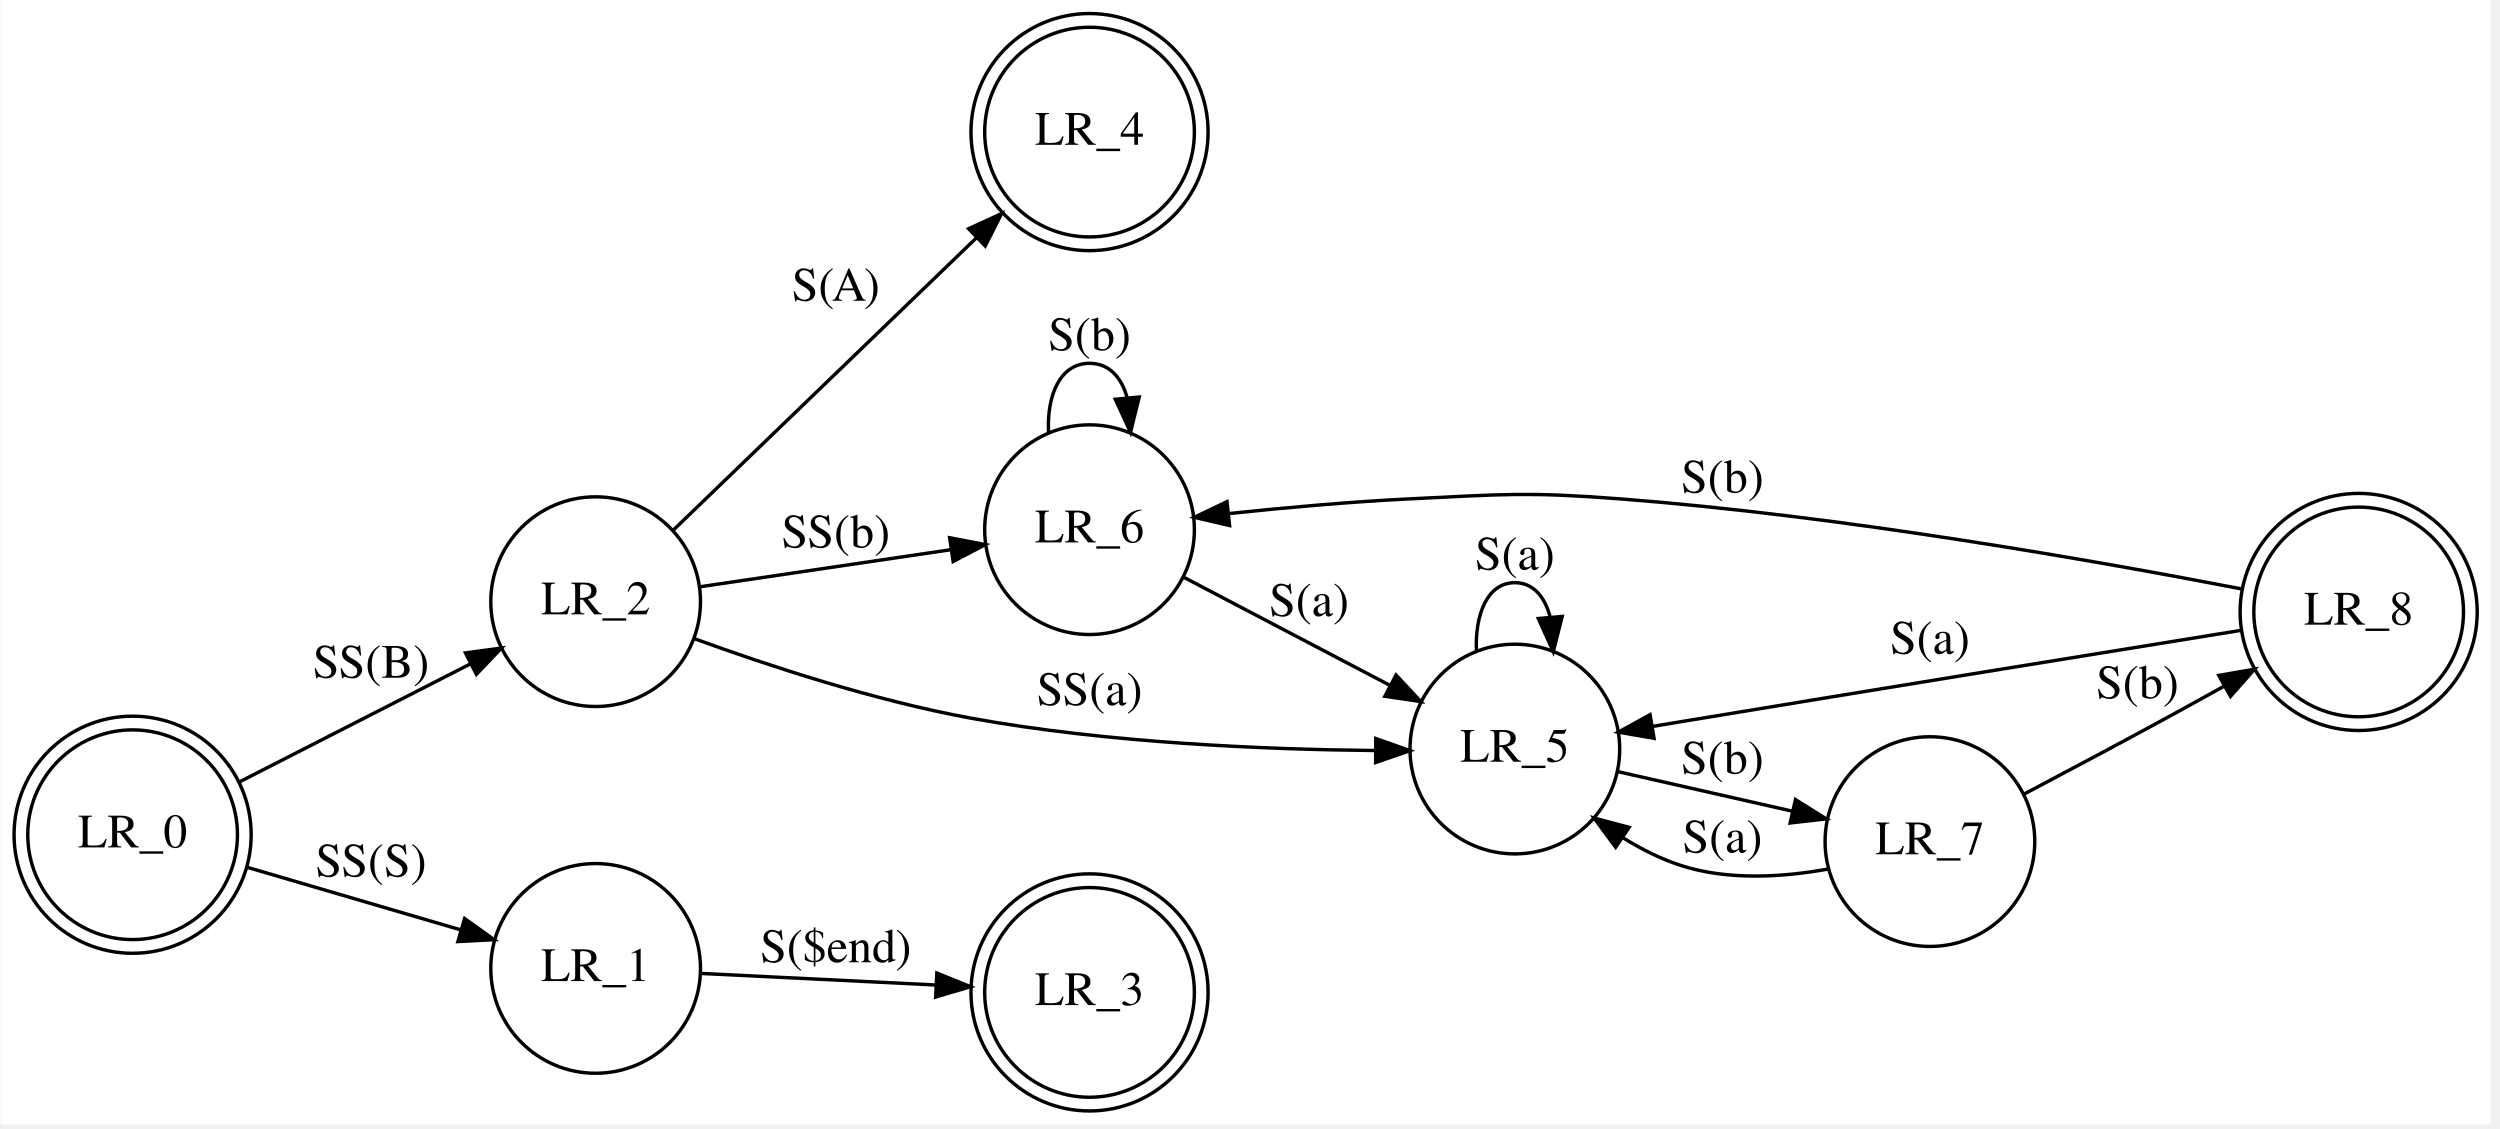
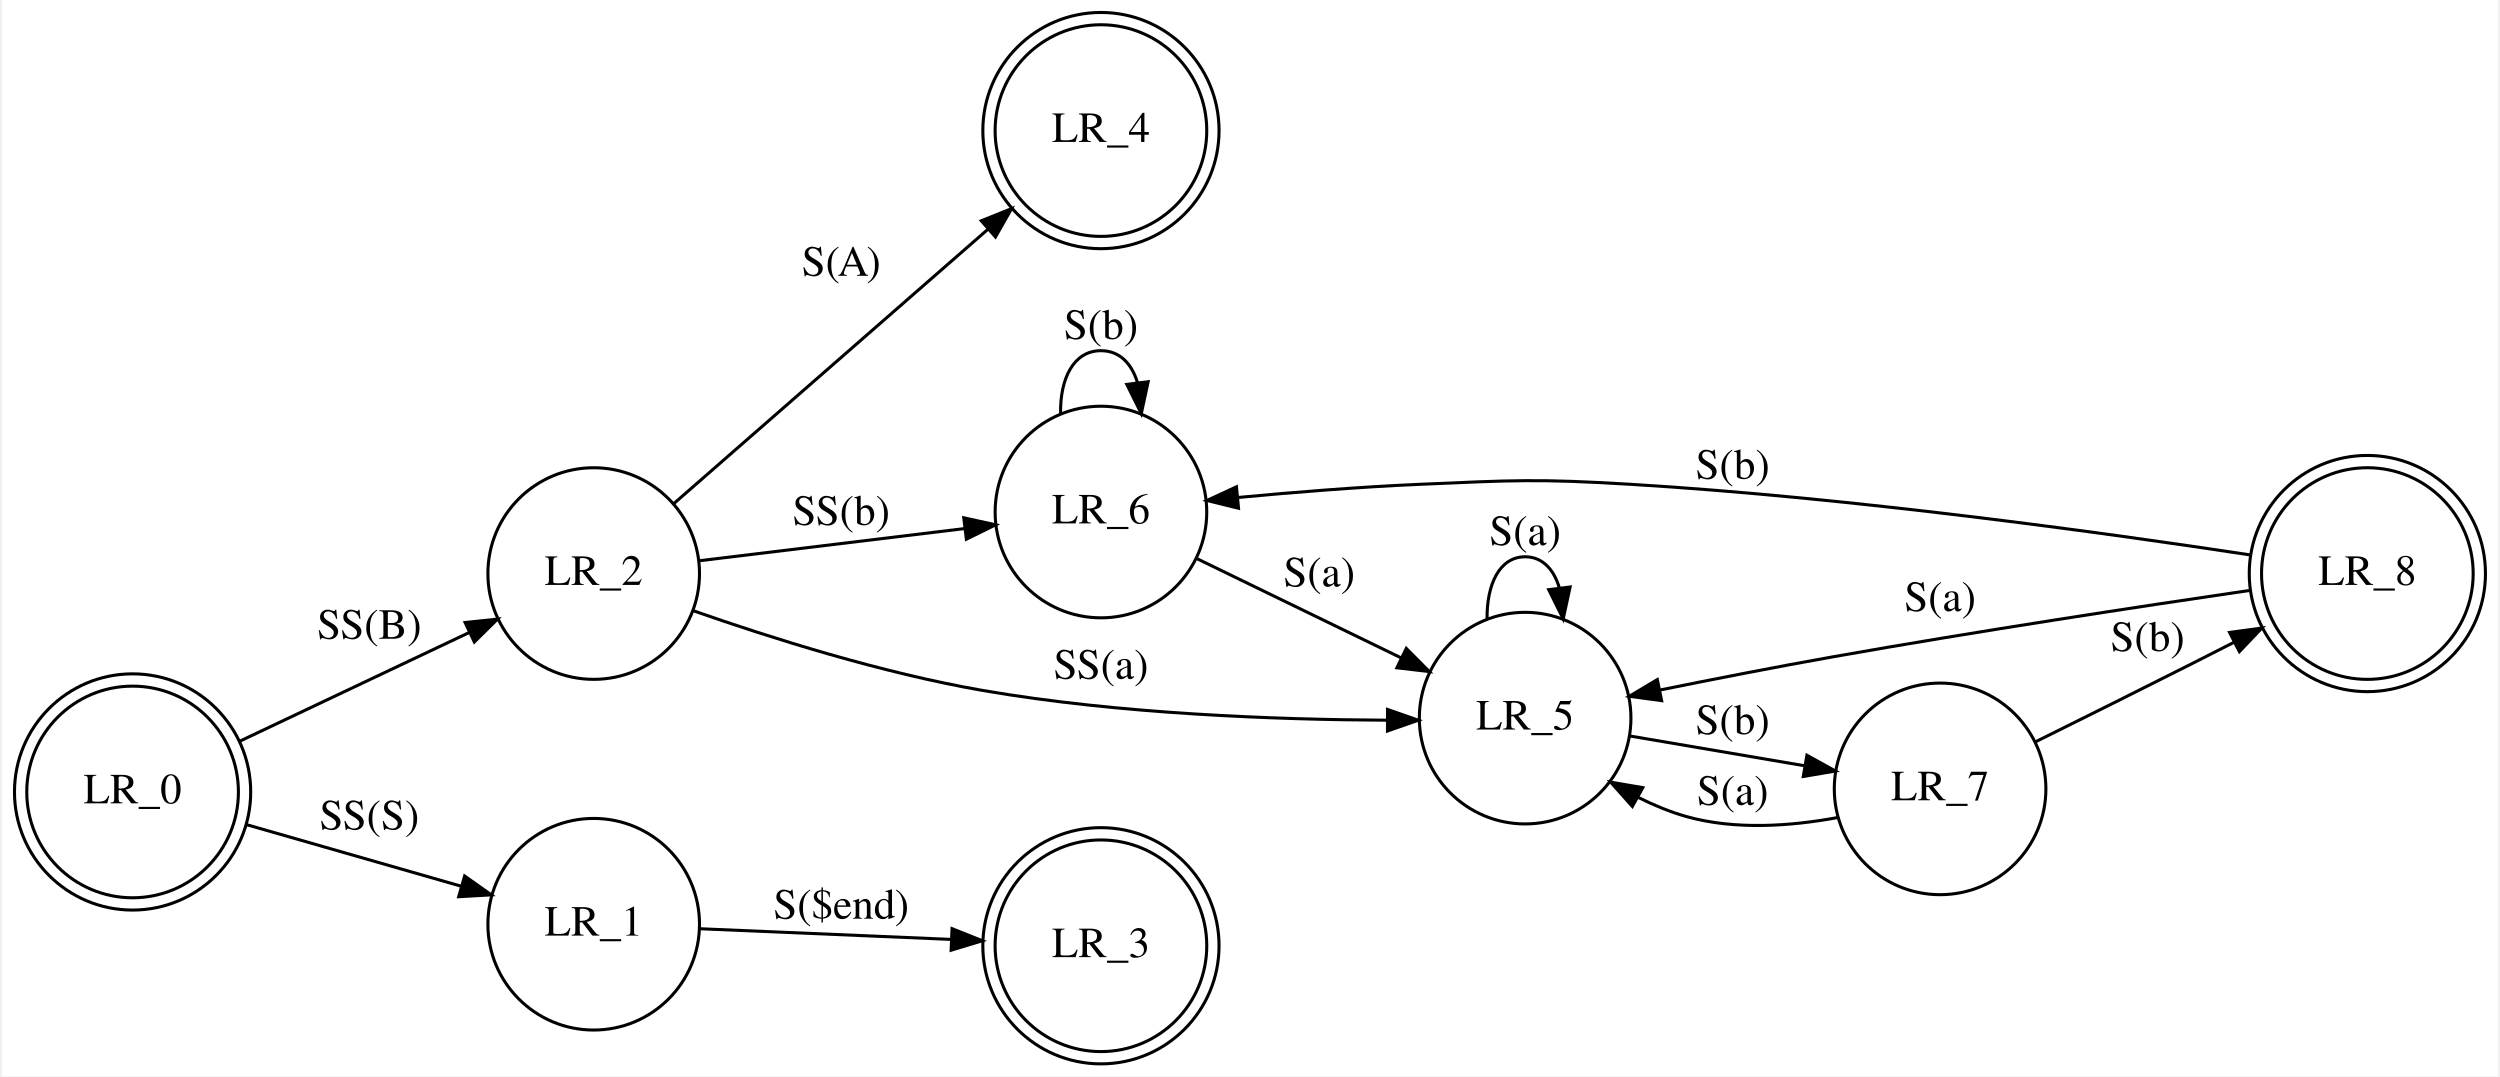
- <svg xmlns="http://www.w3.org/2000/svg" width="576pt" height="260pt" viewBox="0.00 0.00 576.00 260.10">
-   <g id="graph0" class="graph" transform="scale(0.79 0.79) rotate(0) translate(4 324.09)">
-     <polygon fill="white" stroke="transparent" points="-4,4 -4,-324.09 722.57,-324.09 722.57,4 -4,4" />
+ <svg xmlns="http://www.w3.org/2000/svg" width="576pt" height="248pt" viewBox="0.00 0.00 576.00 248.40">
+   <g id="graph0" class="graph" transform="scale(.7099 .7099) rotate(0) translate(4 345.8939)">
+     <polygon fill="#ffffff" stroke="transparent" points="-4,4 -4,-345.894 807.363,-345.894 807.363,4 -4,4" />
    <g id="node1" class="node">
-       <ellipse fill="none" stroke="black" cx="34.55" cy="-80.55" rx="30.59" ry="30.59" />
-       <ellipse fill="none" stroke="black" cx="34.55" cy="-80.55" rx="34.59" ry="34.59" />
-       <text text-anchor="middle" x="34.55" y="-76.85" font-family="Times,serif" font-size="14.00">LR_0</text>
+       <ellipse fill="none" stroke="#000000" cx="38.447" cy="-88.447" rx="34.4" ry="34.4" />
+       <ellipse fill="none" stroke="#000000" cx="38.447" cy="-88.447" rx="38.394" ry="38.394" />
+       <text text-anchor="middle" x="38.447" y="-84.747" font-family="Times,serif" font-size="14.00" fill="#000000">LR_0</text>
    </g>
    <g id="node5" class="node">
-       <ellipse fill="none" stroke="black" cx="169.64" cy="-148.55" rx="30.59" ry="30.59" />
-       <text text-anchor="middle" x="169.64" y="-144.85" font-family="Times,serif" font-size="14.00">LR_2</text>
+       <ellipse fill="none" stroke="#000000" cx="188.341" cy="-159.447" rx="34.394" ry="34.394" />
+       <text text-anchor="middle" x="188.341" y="-155.747" font-family="Times,serif" font-size="14.00" fill="#000000">LR_2</text>
    </g>
    <g id="edge1" class="edge">
-       <path fill="none" stroke="black" d="M65.75,-95.98C85.79,-106.22 112.18,-119.7 133.21,-130.45" />
-       <polygon fill="black" stroke="black" points="131.67,-133.59 142.16,-135.02 134.85,-127.35 131.67,-133.59" />
-       <text text-anchor="middle" x="104.09" y="-126.35" font-family="Times,serif" font-size="14.00">SS(B)</text>
+       <path fill="none" stroke="#000000" d="M73.212,-104.914C95.484,-115.463 124.477,-129.196 147.795,-140.242" />
+       <polygon fill="#000000" stroke="#000000" points="146.542,-143.521 157.078,-144.639 149.539,-137.195 146.542,-143.521" />
+       <text text-anchor="middle" x="115.394" y="-138.247" font-family="Times,serif" font-size="14.00" fill="#000000">SS(B)</text>
    </g>
    <g id="node6" class="node">
-       <ellipse fill="none" stroke="black" cx="169.64" cy="-41.55" rx="30.59" ry="30.59" />
-       <text text-anchor="middle" x="169.64" y="-37.85" font-family="Times,serif" font-size="14.00">LR_1</text>
+       <ellipse fill="none" stroke="#000000" cx="188.341" cy="-45.447" rx="34.394" ry="34.394" />
+       <text text-anchor="middle" x="188.341" y="-41.747" font-family="Times,serif" font-size="14.00" fill="#000000">LR_1</text>
    </g>
    <g id="edge2" class="edge">
-       <path fill="none" stroke="black" d="M68.11,-71.01C86.93,-65.49 110.73,-58.52 130.44,-52.74" />
-       <polygon fill="black" stroke="black" points="131.42,-56.1 140.03,-49.93 129.45,-49.38 131.42,-56.1" />
-       <text text-anchor="middle" x="104.09" y="-68.35" font-family="Times,serif" font-size="14.00">SS(S)</text>
+       <path fill="none" stroke="#000000" d="M75.499,-77.818C96.625,-71.757 123.202,-64.133 145.256,-57.807" />
+       <polygon fill="#000000" stroke="#000000" points="146.388,-61.123 155.035,-55.001 144.458,-54.395 146.388,-61.123" />
+       <text text-anchor="middle" x="115.394" y="-76.247" font-family="Times,serif" font-size="14.00" fill="#000000">SS(S)</text>
    </g>
    <g id="node2" class="node">
-       <ellipse fill="none" stroke="black" cx="313.74" cy="-34.55" rx="30.59" ry="30.59" />
-       <ellipse fill="none" stroke="black" cx="313.74" cy="-34.55" rx="34.59" ry="34.59" />
-       <text text-anchor="middle" x="313.74" y="-30.85" font-family="Times,serif" font-size="14.00">LR_3</text>
+       <ellipse fill="none" stroke="#000000" cx="353.235" cy="-38.447" rx="34.4" ry="34.4" />
+       <ellipse fill="none" stroke="#000000" cx="353.235" cy="-38.447" rx="38.394" ry="38.394" />
+       <text text-anchor="middle" x="353.235" y="-34.747" font-family="Times,serif" font-size="14.00" fill="#000000">LR_3</text>
    </g>
    <g id="node3" class="node">
-       <ellipse fill="none" stroke="black" cx="313.74" cy="-285.55" rx="30.59" ry="30.59" />
-       <ellipse fill="none" stroke="black" cx="313.74" cy="-285.55" rx="34.59" ry="34.59" />
-       <text text-anchor="middle" x="313.74" y="-281.85" font-family="Times,serif" font-size="14.00">LR_4</text>
+       <ellipse fill="none" stroke="#000000" cx="353.235" cy="-303.447" rx="34.4" ry="34.4" />
+       <ellipse fill="none" stroke="#000000" cx="353.235" cy="-303.447" rx="38.394" ry="38.394" />
+       <text text-anchor="middle" x="353.235" y="-299.747" font-family="Times,serif" font-size="14.00" fill="#000000">LR_4</text>
    </g>
    <g id="node4" class="node">
-       <ellipse fill="none" stroke="black" cx="684.02" cy="-145.55" rx="30.59" ry="30.59" />
-       <ellipse fill="none" stroke="black" cx="684.02" cy="-145.55" rx="34.59" ry="34.59" />
-       <text text-anchor="middle" x="684.02" y="-141.85" font-family="Times,serif" font-size="14.00">LR_8</text>
+       <ellipse fill="none" stroke="#000000" cx="764.916" cy="-159.447" rx="34.4" ry="34.4" />
+       <ellipse fill="none" stroke="#000000" cx="764.916" cy="-159.447" rx="38.394" ry="38.394" />
+       <text text-anchor="middle" x="764.916" y="-155.747" font-family="Times,serif" font-size="14.00" fill="#000000">LR_8</text>
    </g>
    <g id="node7" class="node">
-       <ellipse fill="none" stroke="black" cx="313.74" cy="-169.55" rx="30.59" ry="30.59" />
-       <text text-anchor="middle" x="313.74" y="-165.85" font-family="Times,serif" font-size="14.00">LR_6</text>
+       <ellipse fill="none" stroke="#000000" cx="353.235" cy="-179.447" rx="34.394" ry="34.394" />
+       <text text-anchor="middle" x="353.235" y="-175.747" font-family="Times,serif" font-size="14.00" fill="#000000">LR_6</text>
    </g>
    <g id="edge13" class="edge">
-       <path fill="none" stroke="black" d="M650.11,-152.21C608.14,-160.33 533.23,-173.59 468.38,-178.55 441.3,-180.62 434.4,-179.86 407.28,-178.55 389.96,-177.71 370.87,-175.99 354.55,-174.27" />
-       <polygon fill="black" stroke="black" points="354.6,-170.76 344.28,-173.16 353.84,-177.72 354.6,-170.76" />
-       <text text-anchor="middle" x="498.38" y="-180.35" font-family="Times,serif" font-size="14.00">S(b)</text>
+       <path fill="none" stroke="#000000" d="M726.909,-165.489C679.808,-172.644 597.019,-184.134 525.576,-188.447 495.012,-190.292 487.272,-189.775 456.682,-188.447 437.32,-187.606 415.978,-185.885 397.733,-184.17" />
+       <polygon fill="#000000" stroke="#000000" points="397.959,-180.676 387.668,-183.196 397.285,-187.643 397.959,-180.676" />
+       <text text-anchor="middle" x="558.576" y="-190.247" font-family="Times,serif" font-size="14.00" fill="#000000">S(b)</text>
    </g>
    <g id="node8" class="node">
-       <ellipse fill="none" stroke="black" cx="437.83" cy="-105.55" rx="30.59" ry="30.59" />
-       <text text-anchor="middle" x="437.83" y="-101.85" font-family="Times,serif" font-size="14.00">LR_5</text>
+       <ellipse fill="none" stroke="#000000" cx="491.129" cy="-112.447" rx="34.394" ry="34.394" />
+       <text text-anchor="middle" x="491.129" y="-108.747" font-family="Times,serif" font-size="14.00" fill="#000000">LR_5</text>
    </g>
    <g id="edge14" class="edge">
-       <path fill="none" stroke="black" d="M649.61,-140.17C610.48,-133.85 543.71,-123.03 486.38,-113.55 483.68,-113.1 480.9,-112.64 478.1,-112.17" />
-       <polygon fill="black" stroke="black" points="478.44,-108.68 468,-110.48 477.28,-115.58 478.44,-108.68" />
-       <text text-anchor="middle" x="558.93" y="-133.35" font-family="Times,serif" font-size="14.00">S(a)</text>
+       <path fill="none" stroke="#000000" d="M726.627,-153.955C691.452,-148.797 637.908,-140.664 591.576,-132.447 572.989,-129.15 552.543,-125.148 534.977,-121.593" />
+       <polygon fill="#000000" stroke="#000000" points="535.5,-118.128 525.003,-119.56 534.102,-124.987 535.5,-118.128" />
+       <text text-anchor="middle" x="626.023" y="-147.247" font-family="Times,serif" font-size="14.00" fill="#000000">S(a)</text>
    </g>
    <g id="edge6" class="edge">
-       <path fill="none" stroke="black" d="M192.22,-169.35C215.78,-192.07 253.75,-228.68 280.77,-254.73" />
-       <polygon fill="black" stroke="black" points="278.45,-257.36 288.08,-261.78 283.31,-252.32 278.45,-257.36" />
-       <text text-anchor="middle" x="239.69" y="-236.35" font-family="Times,serif" font-size="14.00">S(A)</text>
+       <path fill="none" stroke="#000000" d="M214.469,-182.264C242.012,-206.317 285.617,-244.398 316.59,-271.446" />
+       <polygon fill="#000000" stroke="#000000" points="314.341,-274.128 324.175,-278.07 318.945,-268.856 314.341,-274.128" />
+       <text text-anchor="middle" x="268.788" y="-256.247" font-family="Times,serif" font-size="14.00" fill="#000000">S(A)</text>
    </g>
    <g id="edge4" class="edge">
-       <path fill="none" stroke="black" d="M200.08,-152.9C221.23,-156.02 249.97,-160.27 273.13,-163.69" />
-       <polygon fill="black" stroke="black" points="272.93,-167.2 283.33,-165.2 273.95,-160.28 272.93,-167.2" />
-       <text text-anchor="middle" x="239.69" y="-164.35" font-family="Times,serif" font-size="14.00">SS(b)</text>
+       <path fill="none" stroke="#000000" d="M222.908,-163.64C247.946,-166.677 282,-170.807 309.019,-174.084" />
+       <polygon fill="#000000" stroke="#000000" points="308.647,-177.565 318.996,-175.294 309.49,-170.615 308.647,-177.565" />
+       <text text-anchor="middle" x="268.788" y="-175.247" font-family="Times,serif" font-size="14.00" fill="#000000">SS(b)</text>
    </g>
    <g id="edge5" class="edge">
-       <path fill="none" stroke="black" d="M198.28,-137.81C219.94,-129.91 251.02,-119.68 279.19,-114.55 318.8,-107.33 364.86,-105.43 396.92,-105.12" />
-       <polygon fill="black" stroke="black" points="397.25,-108.62 407.23,-105.08 397.21,-101.62 397.25,-108.62" />
-       <text text-anchor="middle" x="313.74" y="-118.35" font-family="Times,serif" font-size="14.00">SS(a)</text>
+       <path fill="none" stroke="#000000" d="M220.833,-147.317C246.071,-138.477 282.151,-127.099 314.788,-121.447 359.049,-113.782 410.417,-111.944 446.254,-111.772" />
+       <polygon fill="#000000" stroke="#000000" points="446.393,-115.272 456.39,-111.766 446.389,-108.272 446.393,-115.272" />
+       <text text-anchor="middle" x="353.235" y="-125.247" font-family="Times,serif" font-size="14.00" fill="#000000">SS(a)</text>
    </g>
    <g id="edge3" class="edge">
-       <path fill="none" stroke="black" d="M200.43,-40.08C220.24,-39.1 246.6,-37.81 268.81,-36.71" />
-       <polygon fill="black" stroke="black" points="269.19,-40.2 279,-36.21 268.84,-33.21 269.19,-40.2" />
-       <text text-anchor="middle" x="239.69" y="-43.35" font-family="Times,serif" font-size="14.00">S($end)</text>
+       <path fill="none" stroke="#000000" d="M222.908,-43.98C246.585,-42.974 278.325,-41.627 304.553,-40.514" />
+       <polygon fill="#000000" stroke="#000000" points="304.833,-44.005 314.675,-40.084 304.536,-37.011 304.833,-44.005" />
+       <text text-anchor="middle" x="268.788" y="-47.247" font-family="Times,serif" font-size="14.00" fill="#000000">S($end)</text>
    </g>
    <g id="edge9" class="edge">
-       <path fill="none" stroke="black" d="M301.78,-197.97C301.25,-208.96 305.24,-218.09 313.74,-218.09 319.45,-218.09 323.12,-213.97 324.75,-207.93" />
-       <polygon fill="black" stroke="black" points="328.24,-208.25 325.69,-197.97 321.27,-207.6 328.24,-208.25" />
-       <text text-anchor="middle" x="313.74" y="-221.89" font-family="Times,serif" font-size="14.00">S(b)</text>
+       <path fill="none" stroke="#000000" d="M340.117,-211.454C339.907,-222.738 344.28,-231.894 353.235,-231.894 359.251,-231.894 363.2,-227.761 365.079,-221.626" />
+       <polygon fill="#000000" stroke="#000000" points="368.583,-221.812 366.353,-211.454 361.637,-220.942 368.583,-221.812" />
+       <text text-anchor="middle" x="353.235" y="-235.694" font-family="Times,serif" font-size="14.00" fill="#000000">S(b)</text>
    </g>
    <g id="edge10" class="edge">
-       <path fill="none" stroke="black" d="M341.23,-155.66C358.83,-146.43 382.14,-134.21 401.34,-124.15" />
-       <polygon fill="black" stroke="black" points="403.16,-127.15 410.39,-119.41 399.91,-120.95 403.16,-127.15" />
-       <text text-anchor="middle" x="377.78" y="-144.35" font-family="Times,serif" font-size="14.00">S(a)</text>
+       <path fill="none" stroke="#000000" d="M384.525,-164.244C404.183,-154.692 429.733,-142.278 450.891,-131.998" />
+       <polygon fill="#000000" stroke="#000000" points="452.497,-135.108 459.962,-127.59 449.438,-128.812 452.497,-135.108" />
+       <text text-anchor="middle" x="424.182" y="-155.247" font-family="Times,serif" font-size="14.00" fill="#000000">S(a)</text>
    </g>
    <g id="edge8" class="edge">
-       <path fill="none" stroke="black" d="M426.62,-133.97C426.13,-144.96 429.86,-154.09 437.83,-154.09 443.19,-154.09 446.63,-149.97 448.16,-143.93" />
-       <polygon fill="black" stroke="black" points="451.65,-144.24 449.04,-133.97 444.67,-143.63 451.65,-144.24" />
-       <text text-anchor="middle" x="437.83" y="-157.89" font-family="Times,serif" font-size="14.00">S(a)</text>
+       <path fill="none" stroke="#000000" d="M478.757,-144.713C478.626,-155.877 482.75,-164.894 491.129,-164.894 496.758,-164.894 500.467,-160.824 502.255,-154.766" />
+       <polygon fill="#000000" stroke="#000000" points="505.745,-155.067 503.501,-144.713 498.798,-154.206 505.745,-155.067" />
+       <text text-anchor="middle" x="491.129" y="-168.694" font-family="Times,serif" font-size="14.00" fill="#000000">S(a)</text>
    </g>
    <g id="node9" class="node">
-       <ellipse fill="none" stroke="black" cx="558.93" cy="-78.55" rx="30.59" ry="30.59" />
-       <text text-anchor="middle" x="558.93" y="-74.85" font-family="Times,serif" font-size="14.00">LR_7</text>
+       <ellipse fill="none" stroke="#000000" cx="626.023" cy="-89.447" rx="34.394" ry="34.394" />
+       <text text-anchor="middle" x="626.023" y="-85.747" font-family="Times,serif" font-size="14.00" fill="#000000">LR_7</text>
    </g>
    <g id="edge7" class="edge">
-       <path fill="none" stroke="black" d="M467.96,-98.94C483.25,-95.48 502.19,-91.18 518.74,-87.43" />
-       <polygon fill="black" stroke="black" points="519.7,-90.8 528.68,-85.18 518.15,-83.98 519.7,-90.8" />
-       <text text-anchor="middle" x="498.38" y="-98.35" font-family="Times,serif" font-size="14.00">S(b)</text>
+       <path fill="none" stroke="#000000" d="M525.168,-106.643C542.422,-103.701 563.578,-100.094 582.05,-96.945" />
+       <polygon fill="#000000" stroke="#000000" points="582.725,-100.38 591.994,-95.249 581.548,-93.48 582.725,-100.38" />
+       <text text-anchor="middle" x="558.576" y="-107.247" font-family="Times,serif" font-size="14.00" fill="#000000">S(b)</text>
    </g>
    <g id="edge11" class="edge">
-       <path fill="none" stroke="black" d="M586.51,-92.47C600.02,-99.59 616.66,-108.45 631.47,-116.55 635.75,-118.89 640.22,-121.36 644.65,-123.83" />
-       <polygon fill="black" stroke="black" points="643.21,-127.03 653.65,-128.86 646.63,-120.92 643.21,-127.03" />
-       <text text-anchor="middle" x="619.47" y="-120.35" font-family="Times,serif" font-size="14.00">S(b)</text>
+       <path fill="none" stroke="#000000" d="M657,-104.732C672.483,-112.402 691.492,-121.865 708.469,-130.447 712.731,-132.601 717.168,-134.857 721.598,-137.119" />
+       <polygon fill="#000000" stroke="#000000" points="720.129,-140.299 730.625,-141.739 723.318,-134.067 720.129,-140.299" />
+       <text text-anchor="middle" x="693.469" y="-134.247" font-family="Times,serif" font-size="14.00" fill="#000000">S(b)</text>
    </g>
    <g id="edge12" class="edge">
-       <path fill="none" stroke="black" d="M529.16,-70.53C515.87,-68.13 500.05,-67.16 486.38,-71.55 480.56,-73.41 474.85,-76.28 469.51,-79.58" />
-       <polygon fill="black" stroke="black" points="467.23,-76.9 460.94,-85.43 471.17,-82.69 467.23,-76.9" />
-       <text text-anchor="middle" x="498.38" y="-75.35" font-family="Times,serif" font-size="14.00">S(a)</text>
+       <path fill="none" stroke="#000000" d="M592.649,-80.113C577.456,-77.306 559.378,-76.007 543.576,-80.447 538.249,-81.944 532.927,-84.148 527.827,-86.711" />
+       <polygon fill="#000000" stroke="#000000" points="525.985,-83.73 518.934,-91.638 529.378,-89.853 525.985,-83.73" />
+       <text text-anchor="middle" x="558.576" y="-84.247" font-family="Times,serif" font-size="14.00" fill="#000000">S(a)</text>
    </g>
  </g>
</svg>
